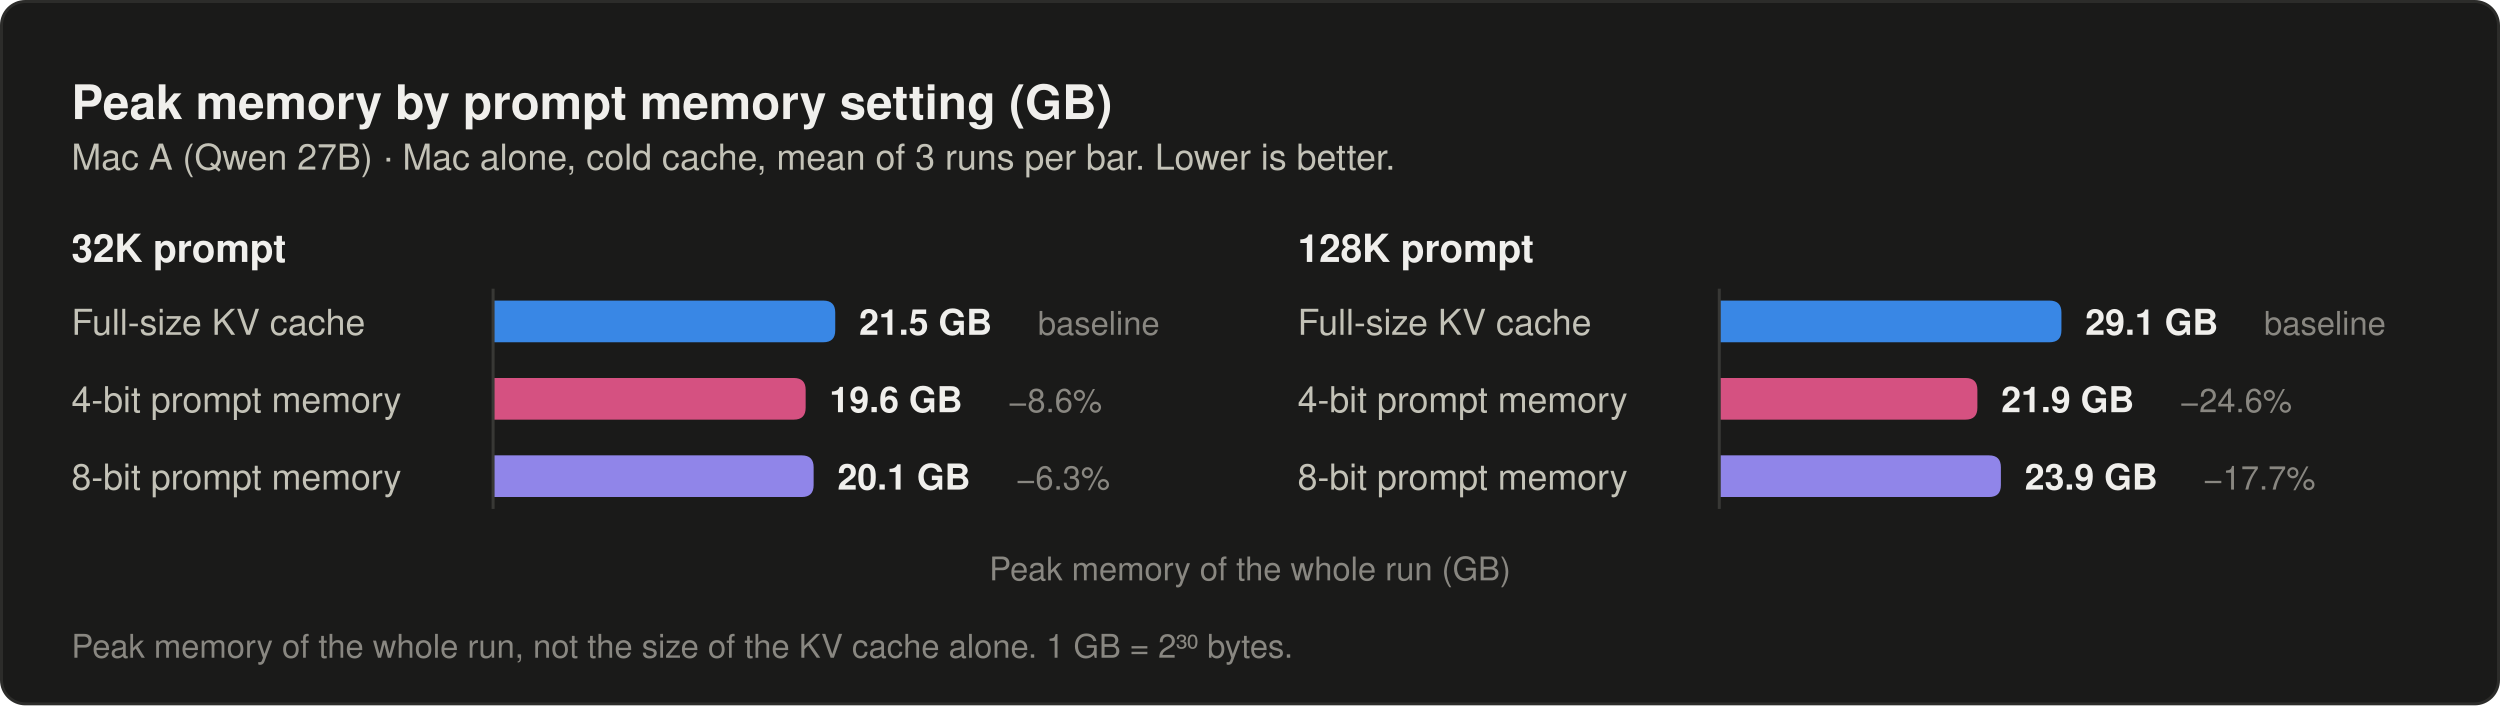
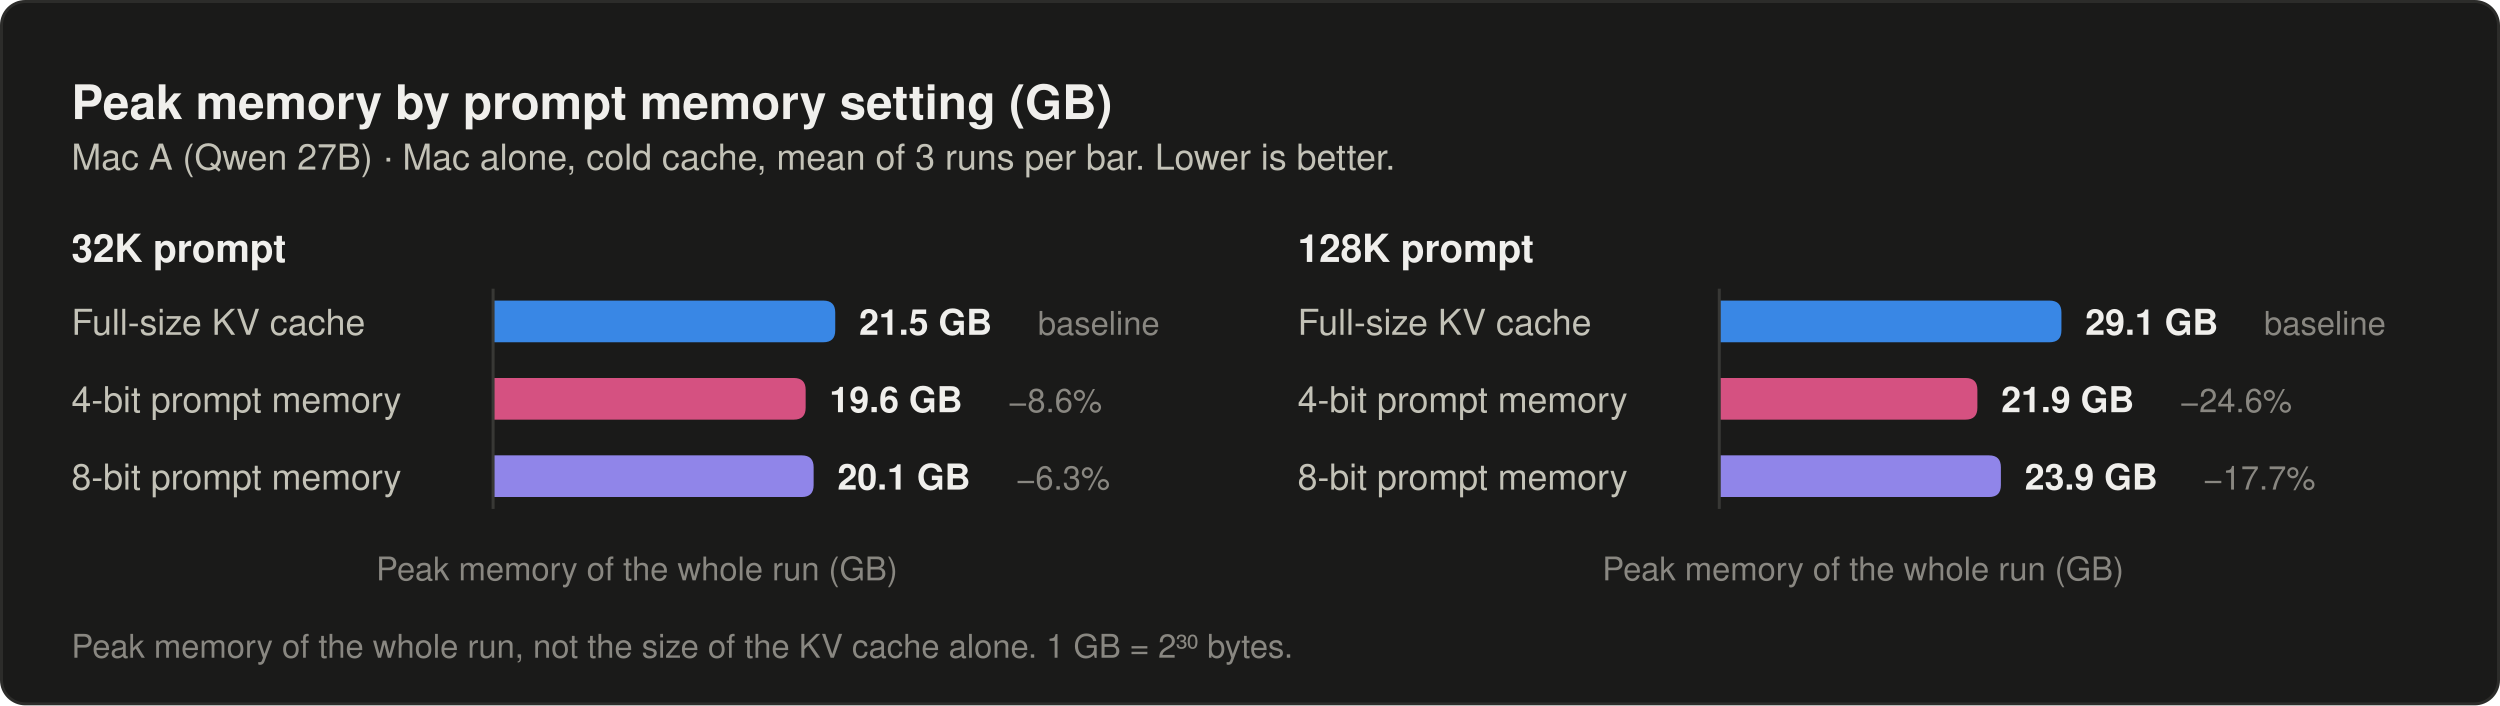
- <svg xmlns="http://www.w3.org/2000/svg" width="840" height="237" viewBox="0 0 840 237" role="img" aria-label="Peak memory by prompt memory setting (GB) Mac A (Qwen 27B) · Mac alone, cold cache, mean of 3 runs per bar. Lower is better." font-family="system-ui, -apple-system, 'Segoe UI', Helvetica, Arial, sans-serif">
+ <svg xmlns="http://www.w3.org/2000/svg" width="840" height="237" viewBox="0 0 840 237" role="img" aria-label="Peak memory by prompt memory setting (GB) Mac A (Qwen 27B) · Mac alone, cold cache, mean of 3 runs per bar. Lower is better." font-family="system-ui, -apple-system, 'Segoe UI', Helvetica, Arial, sans-serif" data-x-scale="linear" data-y-scale="linear">
  <rect x="0.5" y="0.5" width="839" height="236" fill="#1a1a19" rx="8" stroke="#2c2c2a" stroke-width="1" />
  <text x="24" y="40" font-size="16" fill="#f0efec" font-weight="600">Peak memory by prompt memory setting (GB)</text>
  <text x="24" y="57" font-size="12" fill="#c3c2b7">Mac A (Qwen 27B) · Mac alone, cold cache, mean of 3 runs per bar. Lower is better.</text>
  <text x="24" y="88" font-size="13" fill="#f0efec" font-weight="600">32K prompt</text>
  <text x="24" y="112.5" font-size="12" fill="#c3c2b7">Full-size KV cache</text>
  <path d="M165.68,101 H276.64 Q280.64,101 280.64,105 V111 Q280.64,115 276.64,115 H165.68 Z" fill="#3987e5" />
  <text x="288.64" y="112.5" font-size="12" fill="#f0efec" font-weight="600">21.5 GB</text>
  <text x="348.72" y="112.5" font-size="11" fill="#898781">baseline</text>
  <text x="24" y="138.5" font-size="12" fill="#c3c2b7">4-bit prompt memory</text>
  <path d="M165.68,127 H266.7 Q270.7,127 270.7,131 V137 Q270.7,141 266.7,141 H165.68 Z" fill="#d55181" />
  <text x="278.7" y="138.5" font-size="12" fill="#f0efec" font-weight="600">19.6 GB</text>
  <text x="338.78" y="138.5" font-size="11" fill="#898781">−8.6%</text>
  <text x="24" y="164.5" font-size="12" fill="#c3c2b7">8-bit prompt memory</text>
  <path d="M165.68,153 H269.38 Q273.38,153 273.38,157 V163 Q273.38,167 269.38,167 H165.68 Z" fill="#9085e9" />
  <text x="281.38" y="164.5" font-size="12" fill="#f0efec" font-weight="600">20.1 GB</text>
  <text x="341.46" y="164.5" font-size="11" fill="#898781">−6.3%</text>
  <line x1="165.68" y1="97" x2="165.68" y2="171" stroke="#383835" stroke-width="1" />
  <text x="436" y="88" font-size="13" fill="#f0efec" font-weight="600">128K prompt</text>
  <text x="436" y="112.5" font-size="12" fill="#c3c2b7">Full-size KV cache</text>
  <path d="M577.68,101 H688.64 Q692.64,101 692.64,105 V111 Q692.64,115 688.64,115 H577.68 Z" fill="#3987e5" />
  <text x="700.64" y="112.5" font-size="12" fill="#f0efec" font-weight="600">29.1 GB</text>
  <text x="760.72" y="112.5" font-size="11" fill="#898781">baseline</text>
  <text x="436" y="138.5" font-size="12" fill="#c3c2b7">4-bit prompt memory</text>
  <path d="M577.68,127 H660.4 Q664.4,127 664.4,131 V137 Q664.4,141 660.4,141 H577.68 Z" fill="#d55181" />
  <text x="672.4" y="138.5" font-size="12" fill="#f0efec" font-weight="600">21.9 GB</text>
  <text x="732.48" y="138.5" font-size="11" fill="#898781">−24.6%</text>
  <text x="436" y="164.5" font-size="12" fill="#c3c2b7">8-bit prompt memory</text>
  <path d="M577.68,153 H668.3 Q672.3,153 672.3,157 V163 Q672.3,167 668.3,167 H577.68 Z" fill="#9085e9" />
  <text x="680.3" y="164.5" font-size="12" fill="#f0efec" font-weight="600">23.9 GB</text>
  <text x="740.38" y="164.5" font-size="11" fill="#898781">−17.7%</text>
  <line x1="577.68" y1="97" x2="577.68" y2="171" stroke="#383835" stroke-width="1" />
-   <text x="420" y="195" font-size="11" fill="#898781" text-anchor="middle">Peak memory of the whole run (GB)</text>
+   <text x="214" y="195" font-size="11" fill="#898781" text-anchor="middle">Peak memory of the whole run (GB)</text>
+   <text x="626" y="195" font-size="11" fill="#898781" text-anchor="middle">Peak memory of the whole run (GB)</text>
  <text x="24" y="221" font-size="11" fill="#898781">Peak memory of the whole run, not the size of the KV cache alone. 1 GB = 2³⁰ bytes.</text>
</svg>
